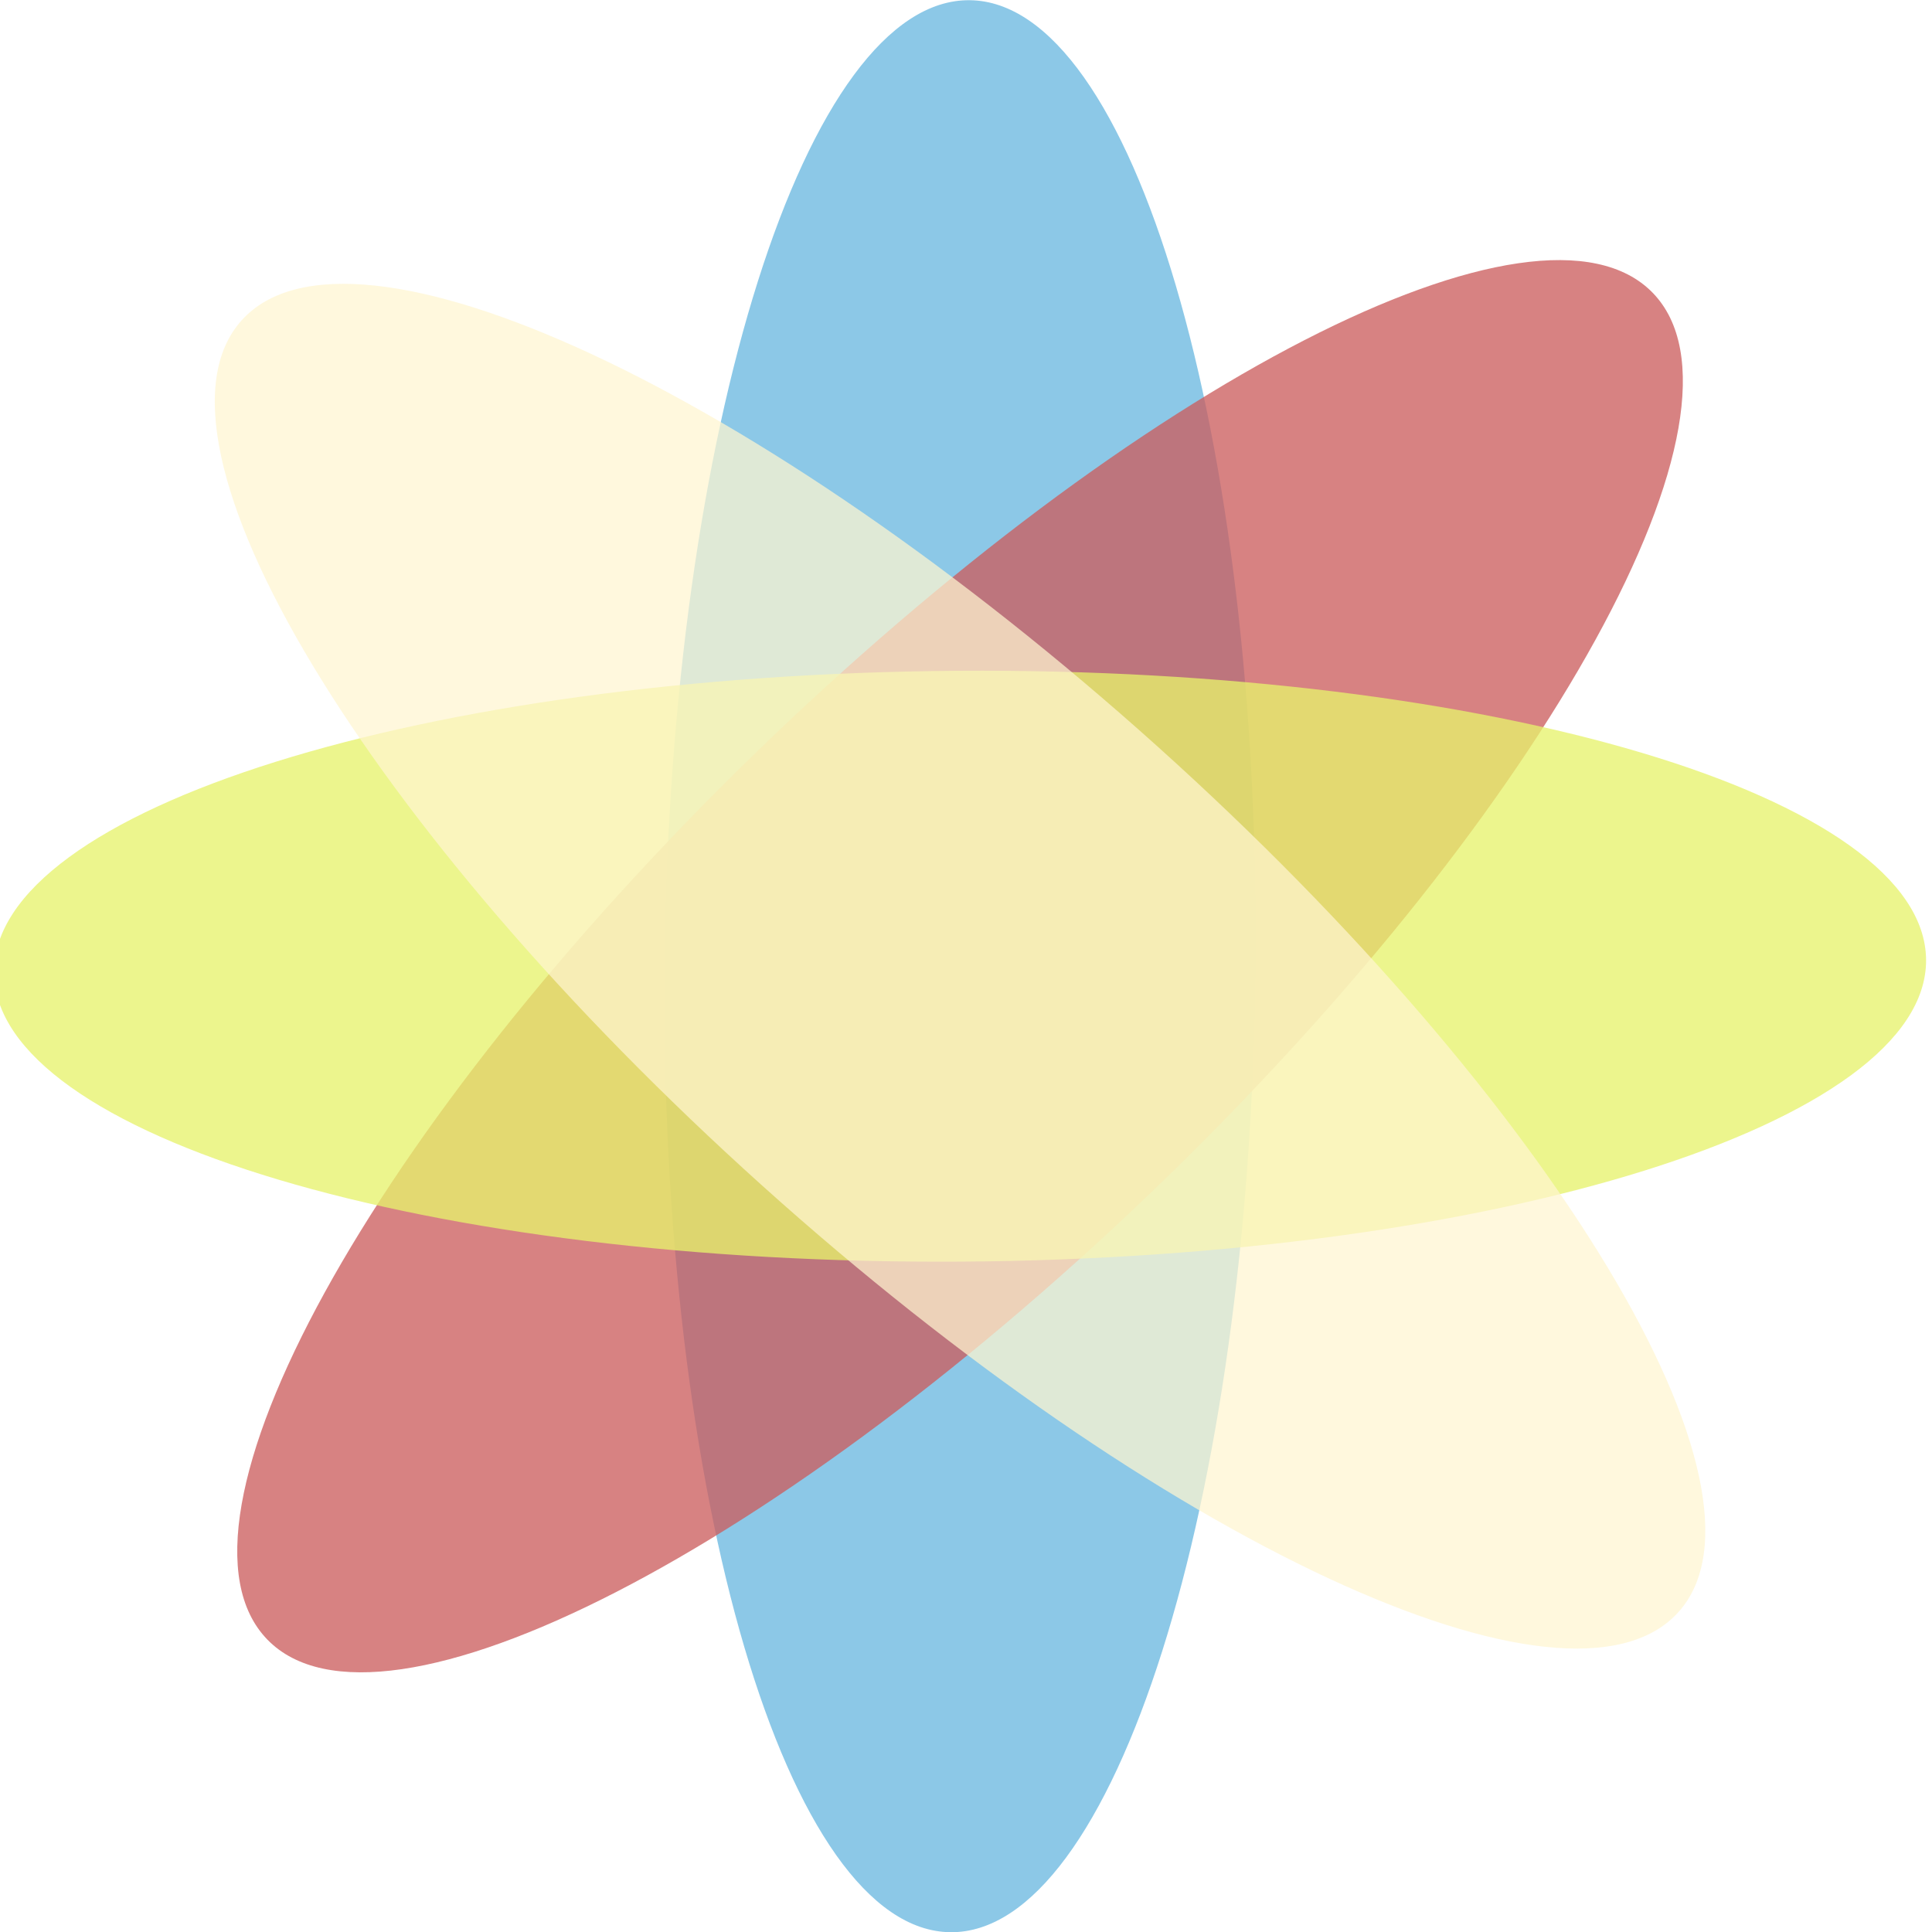
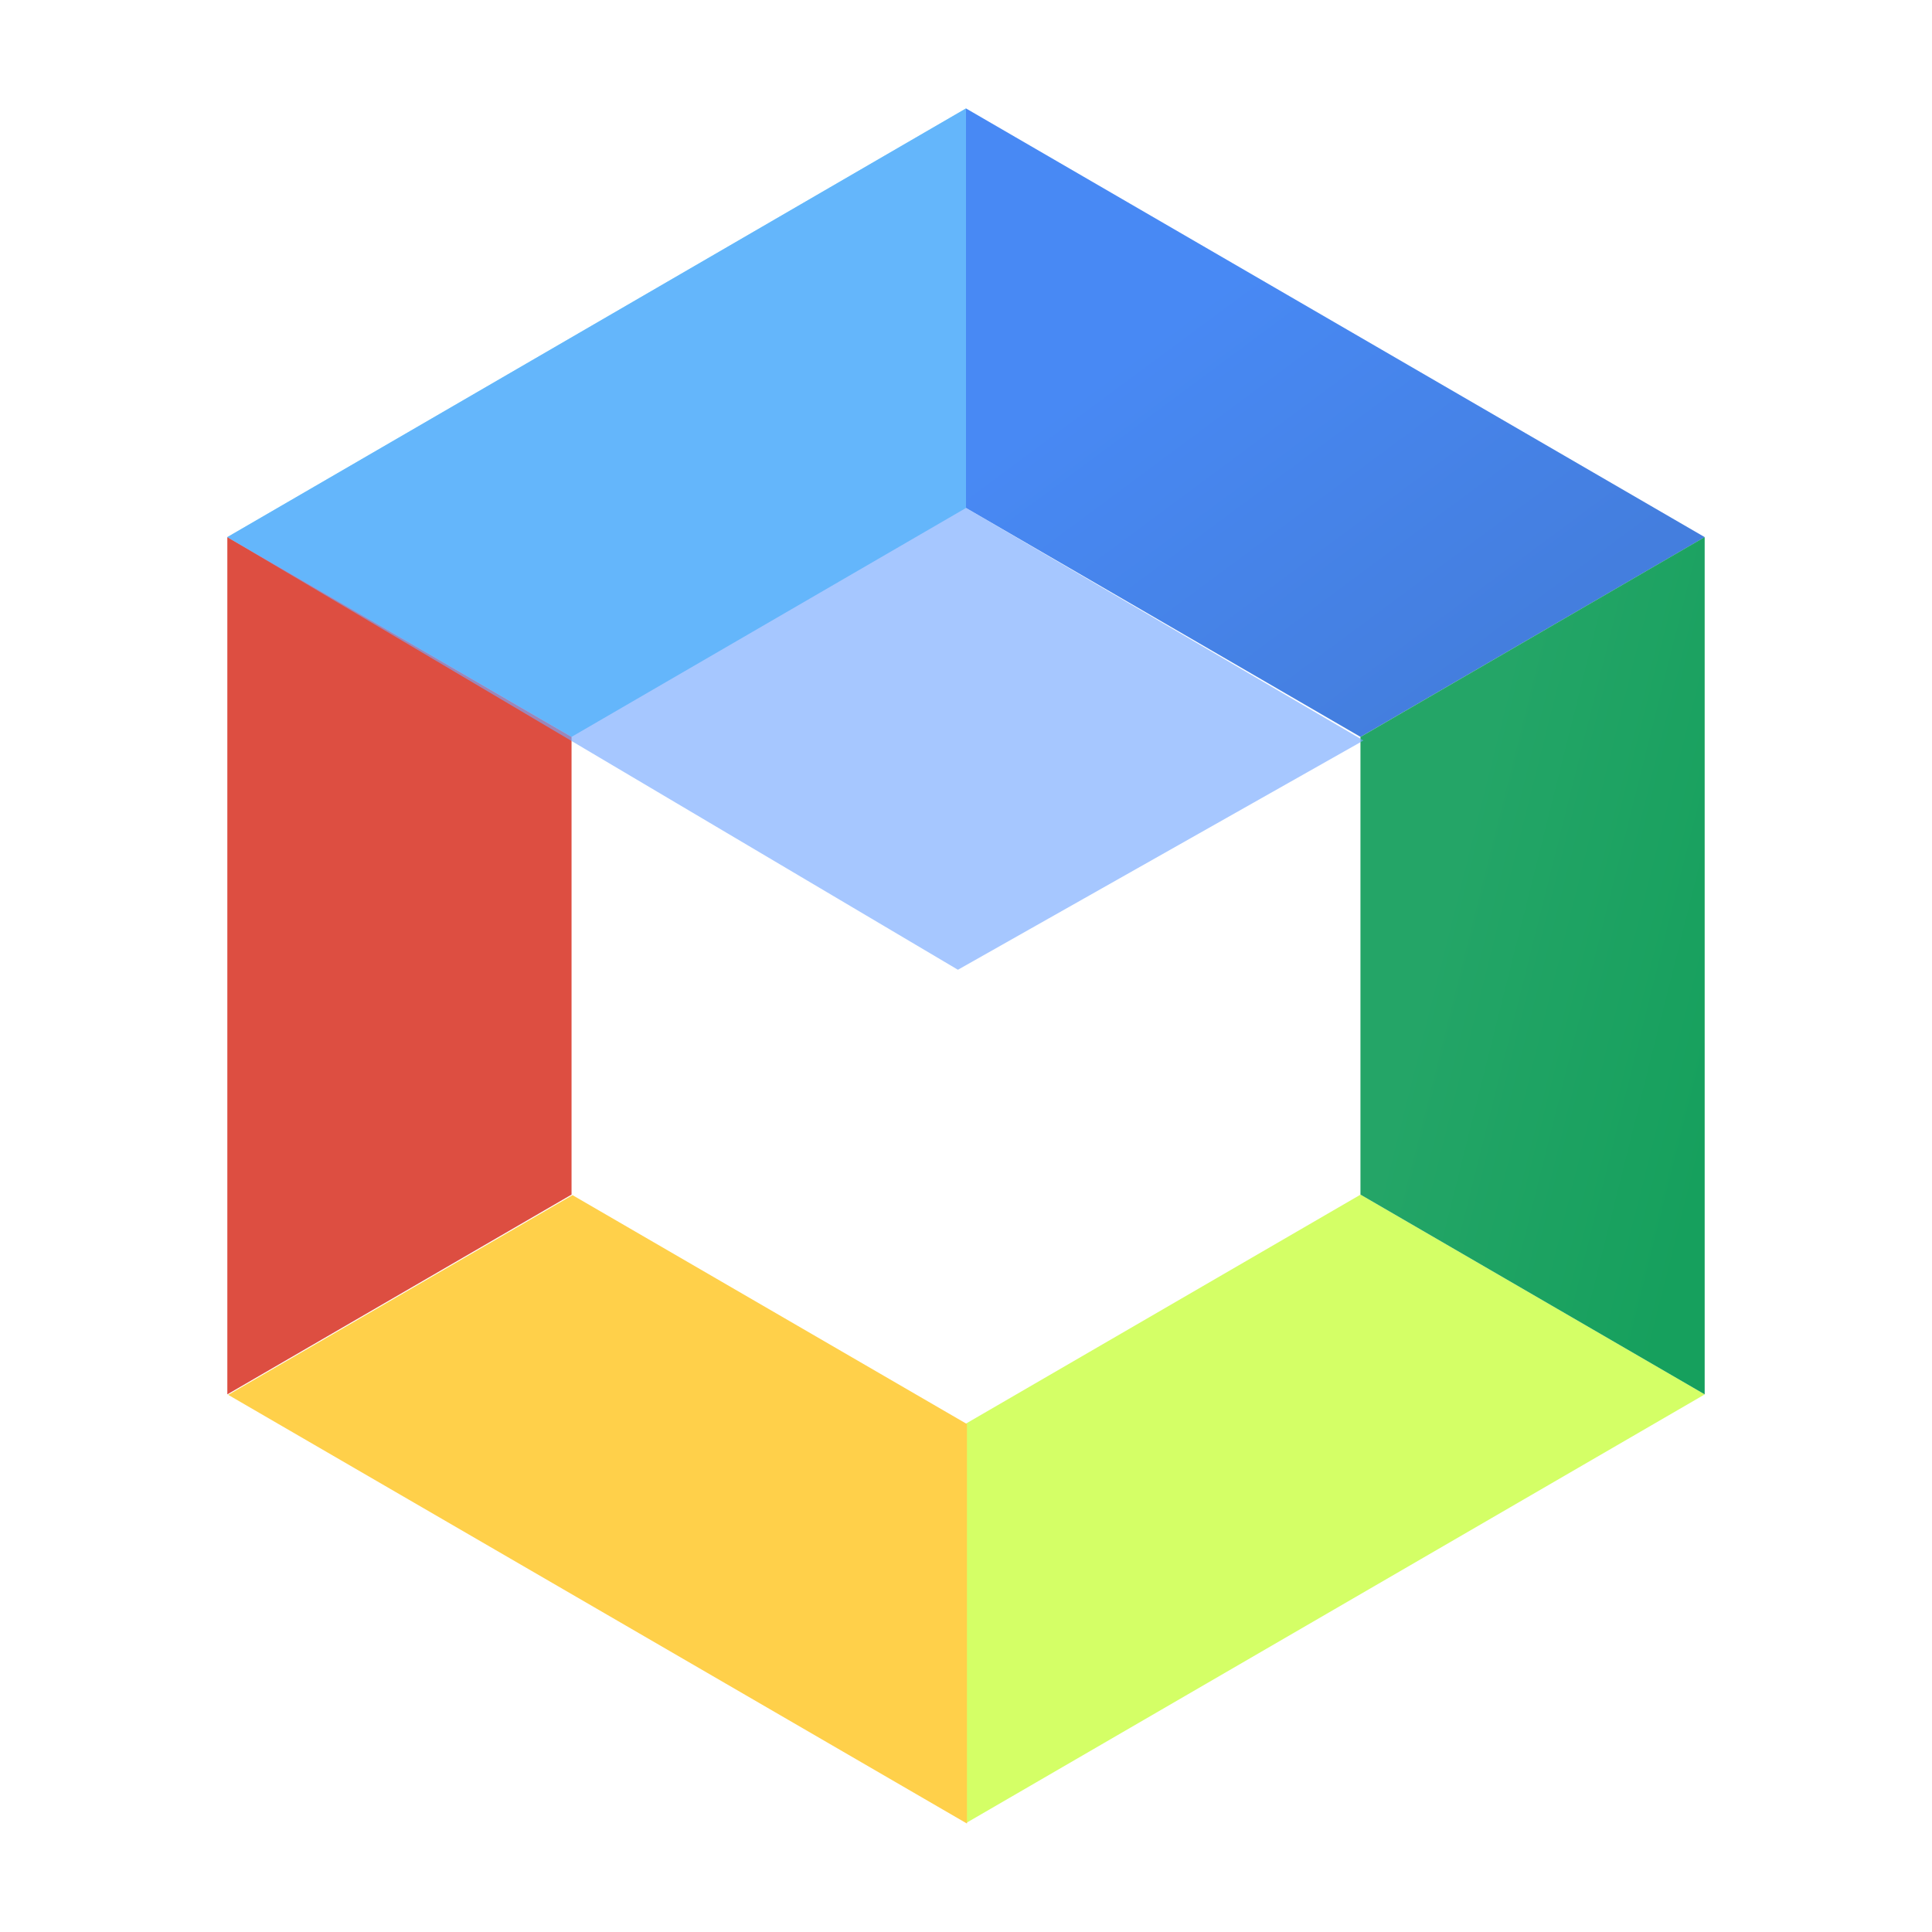
- <svg xmlns="http://www.w3.org/2000/svg" xmlns:ns1="http://www.boxy-svg.com/boxyNS" width="500" height="500" ns1:zoom="68" ns1:scrollX="-289" ns1:scrollY="-49" viewBox="0 0 500 500">
-   <defs />
-   <g transform="matrix(1 0 0 1 572.453 1.88129)">
-     <ellipse cx="251.107" cy="253.369" rx="250.012" ry="76.458" transform="matrix(1 0 0 1 -567.453 -7.88129) matrix(-0.00993873 0.999951 -0.999951 -0.00993873 499.312 7.47718)" style="fill: rgba(115, 188, 225, 0.82); perspective-origin: 50% 50%; -webkit-perspective-origin-x: 50%; -webkit-perspective-origin-y: 50%;" />
-     <ellipse cx="251.107" cy="253.369" rx="250.012" ry="76.458" transform="matrix(-0.717002 0.697072 -0.697072 -0.717002 32.6675 254.799)" style="fill: rgba(203, 93, 93, 0.773); perspective-origin: 50% 50%; -webkit-perspective-origin-x: 50%; -webkit-perspective-origin-y: 50%;" />
-     <ellipse cx="251.107" cy="253.369" rx="250.012" ry="76.458" transform="matrix(0.999978 -0.00660495 0.00660495 0.999978 -576.768 -3.53261)" style="fill: rgba(230, 241, 107, 0.773); perspective-origin: 50% 50%; -webkit-perspective-origin-x: 50%; -webkit-perspective-origin-y: 50%;" />
-     <ellipse cx="251.107" cy="253.369" rx="250.012" ry="76.458" transform="matrix(-0.743667 -0.668551 0.668551 -0.743667 -306.643 604.472)" style="fill: rgba(255, 245, 208, 0.722); perspective-origin: 50% 50%; -webkit-perspective-origin-x: 50%; -webkit-perspective-origin-y: 50%;" />
-   </g>
+ <svg xmlns="http://www.w3.org/2000/svg" width="500" height="500" viewBox="0 0 512 512">
+   <defs>
+     <linearGradient id="gradient-12" gradientUnits="userSpaceOnUse" x1="406.821" y1="142.41" x2="406.821" y2="369.446" gradientTransform="matrix(0.2431394, -0.9703275, 0.3580811, 0.09064921, 226.5812, 647.0069)">
+       <stop style="stop-color: rgb(36, 165, 103);" offset="0" />
+       <stop style="stop-color: rgb(22, 160, 93);" offset="1" />
+     </linearGradient>
+     <linearGradient id="gradient-13" gradientUnits="userSpaceOnUse" x1="354.318" y1="28.882" x2="354.318" y2="195.335" gradientTransform="matrix(0.8009724, -0.5942218, 0.4347957, 0.5921049, 37.06793, 261.7165)">
+       <stop style="stop-color: rgb(72, 137, 244);" offset="0" />
+       <stop style="stop-color: rgb(68, 126, 222);" offset="1" />
+     </linearGradient>
+   </defs>
+   <path d="M 256 28.739 L 256 134.613 L 151.466 195.276 L 151.466 195.297 L 60.244 142.359 L 60.244 142.339 L 256 28.739 Z " style="fill: rgb(72, 207, 244);" />
+   <path d="M 256 28.739 L 256 134.613 L 360.534 195.276 L 360.534 195.297 L 451.756 142.359 L 451.756 142.339 L 256 28.739 Z " style="fill: url(#gradient-13);" />
+   <path d="M 250 440.284 L 250 351.613 L 338.987 301.968 L 248.88 251.694 L 85.209 345.125 L 85.209 345.142 L 250 440.284 Z " style="fill: rgba(212, 255, 102, 0.047);" transform="matrix(1.160581, 0, 0, 1.160581, 322.6086, 539.2171)" />
+   <path d="M 256 483.138 L 256 377.264 L 360.534 316.601 L 360.534 316.58 L 451.756 369.518 L 451.756 369.538 L 256 483.138 Z " style="fill: rgb(212, 255, 102);" />
+   <path d="M 60.244 369.518 L 60.244 142.339 L 151.466 195.296 L 151.466 316.58 Z " style="fill: rgb(221, 78, 65);" />
+   <path d="M 451.756 369.518 L 451.756 142.339 L 360.534 195.297 L 360.534 316.58 Z " style="fill: url(#gradient-12);" />
+   <path d="M 256 28.739 L 256 134.613 L 361.339 196.238 L 253.859 256.995 L 60.244 142.359 L 60.244 142.339 L 256 28.739 Z " style="fill: rgba(116, 167, 255, 0.639);" />
+   <path d="M 256.256 483.261 L 256.256 377.387 L 151.721 316.724 L 60.5 369.641 L 60.5 369.661 L 256.256 483.261 Z " style="fill: rgb(255, 208, 74);" />
</svg>
